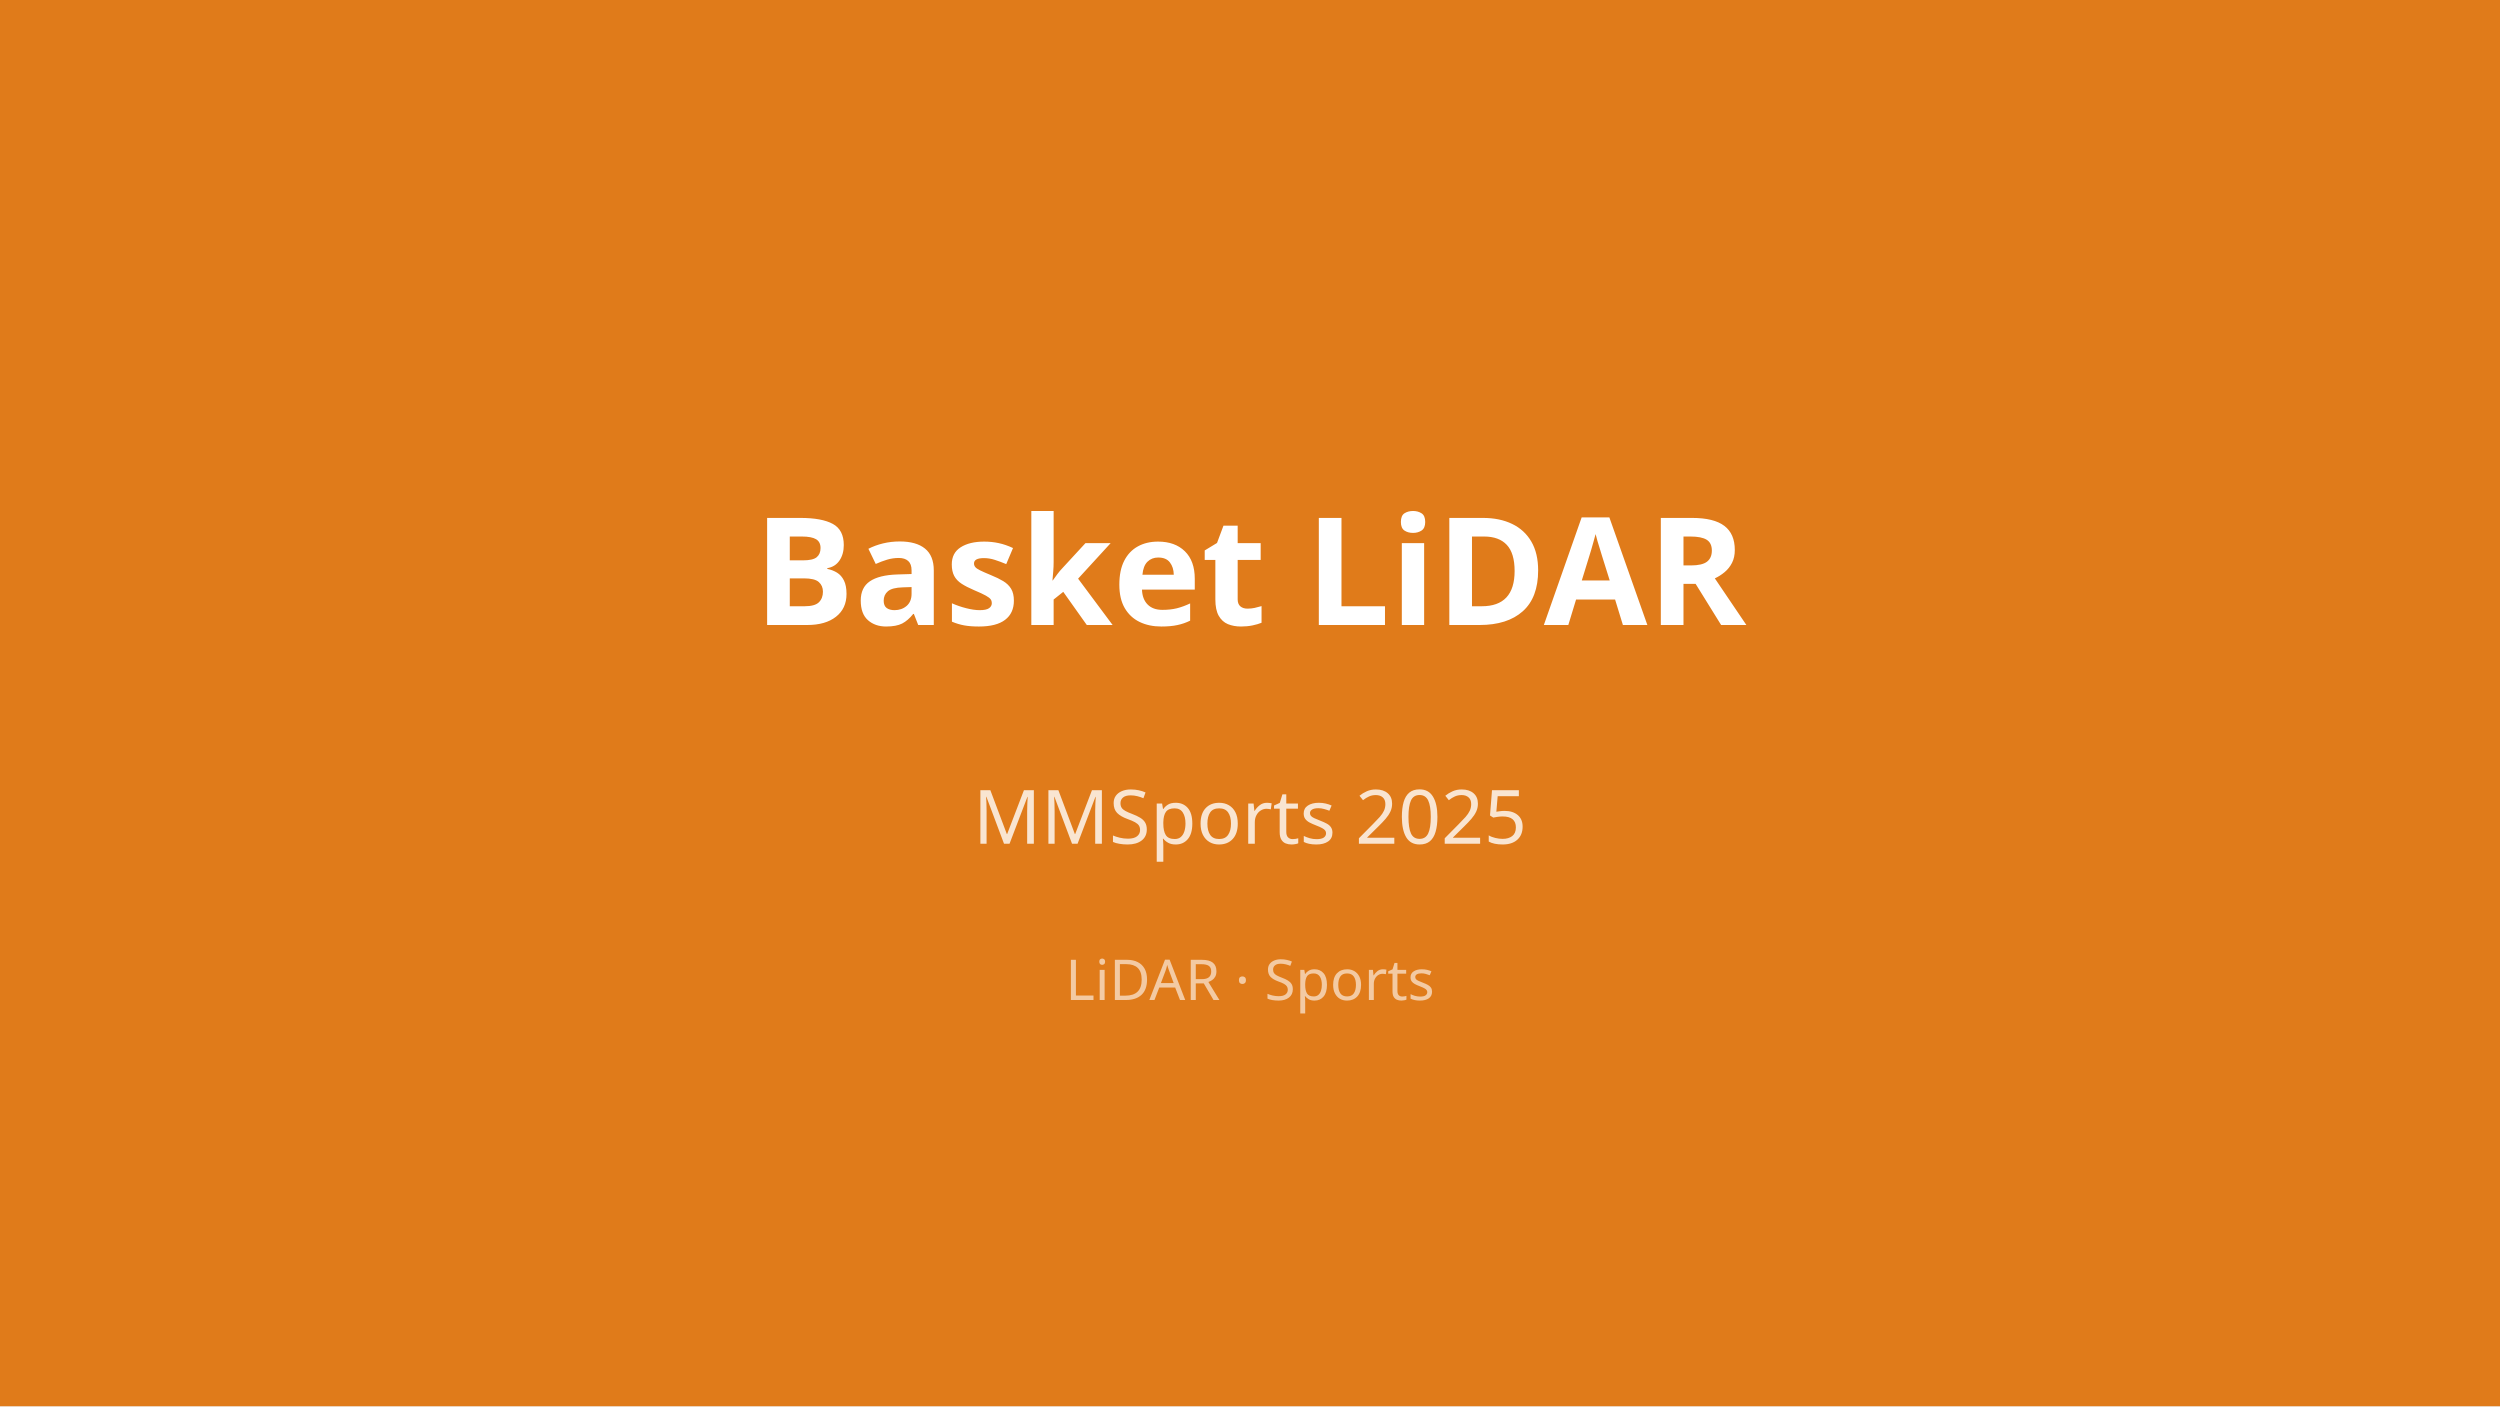
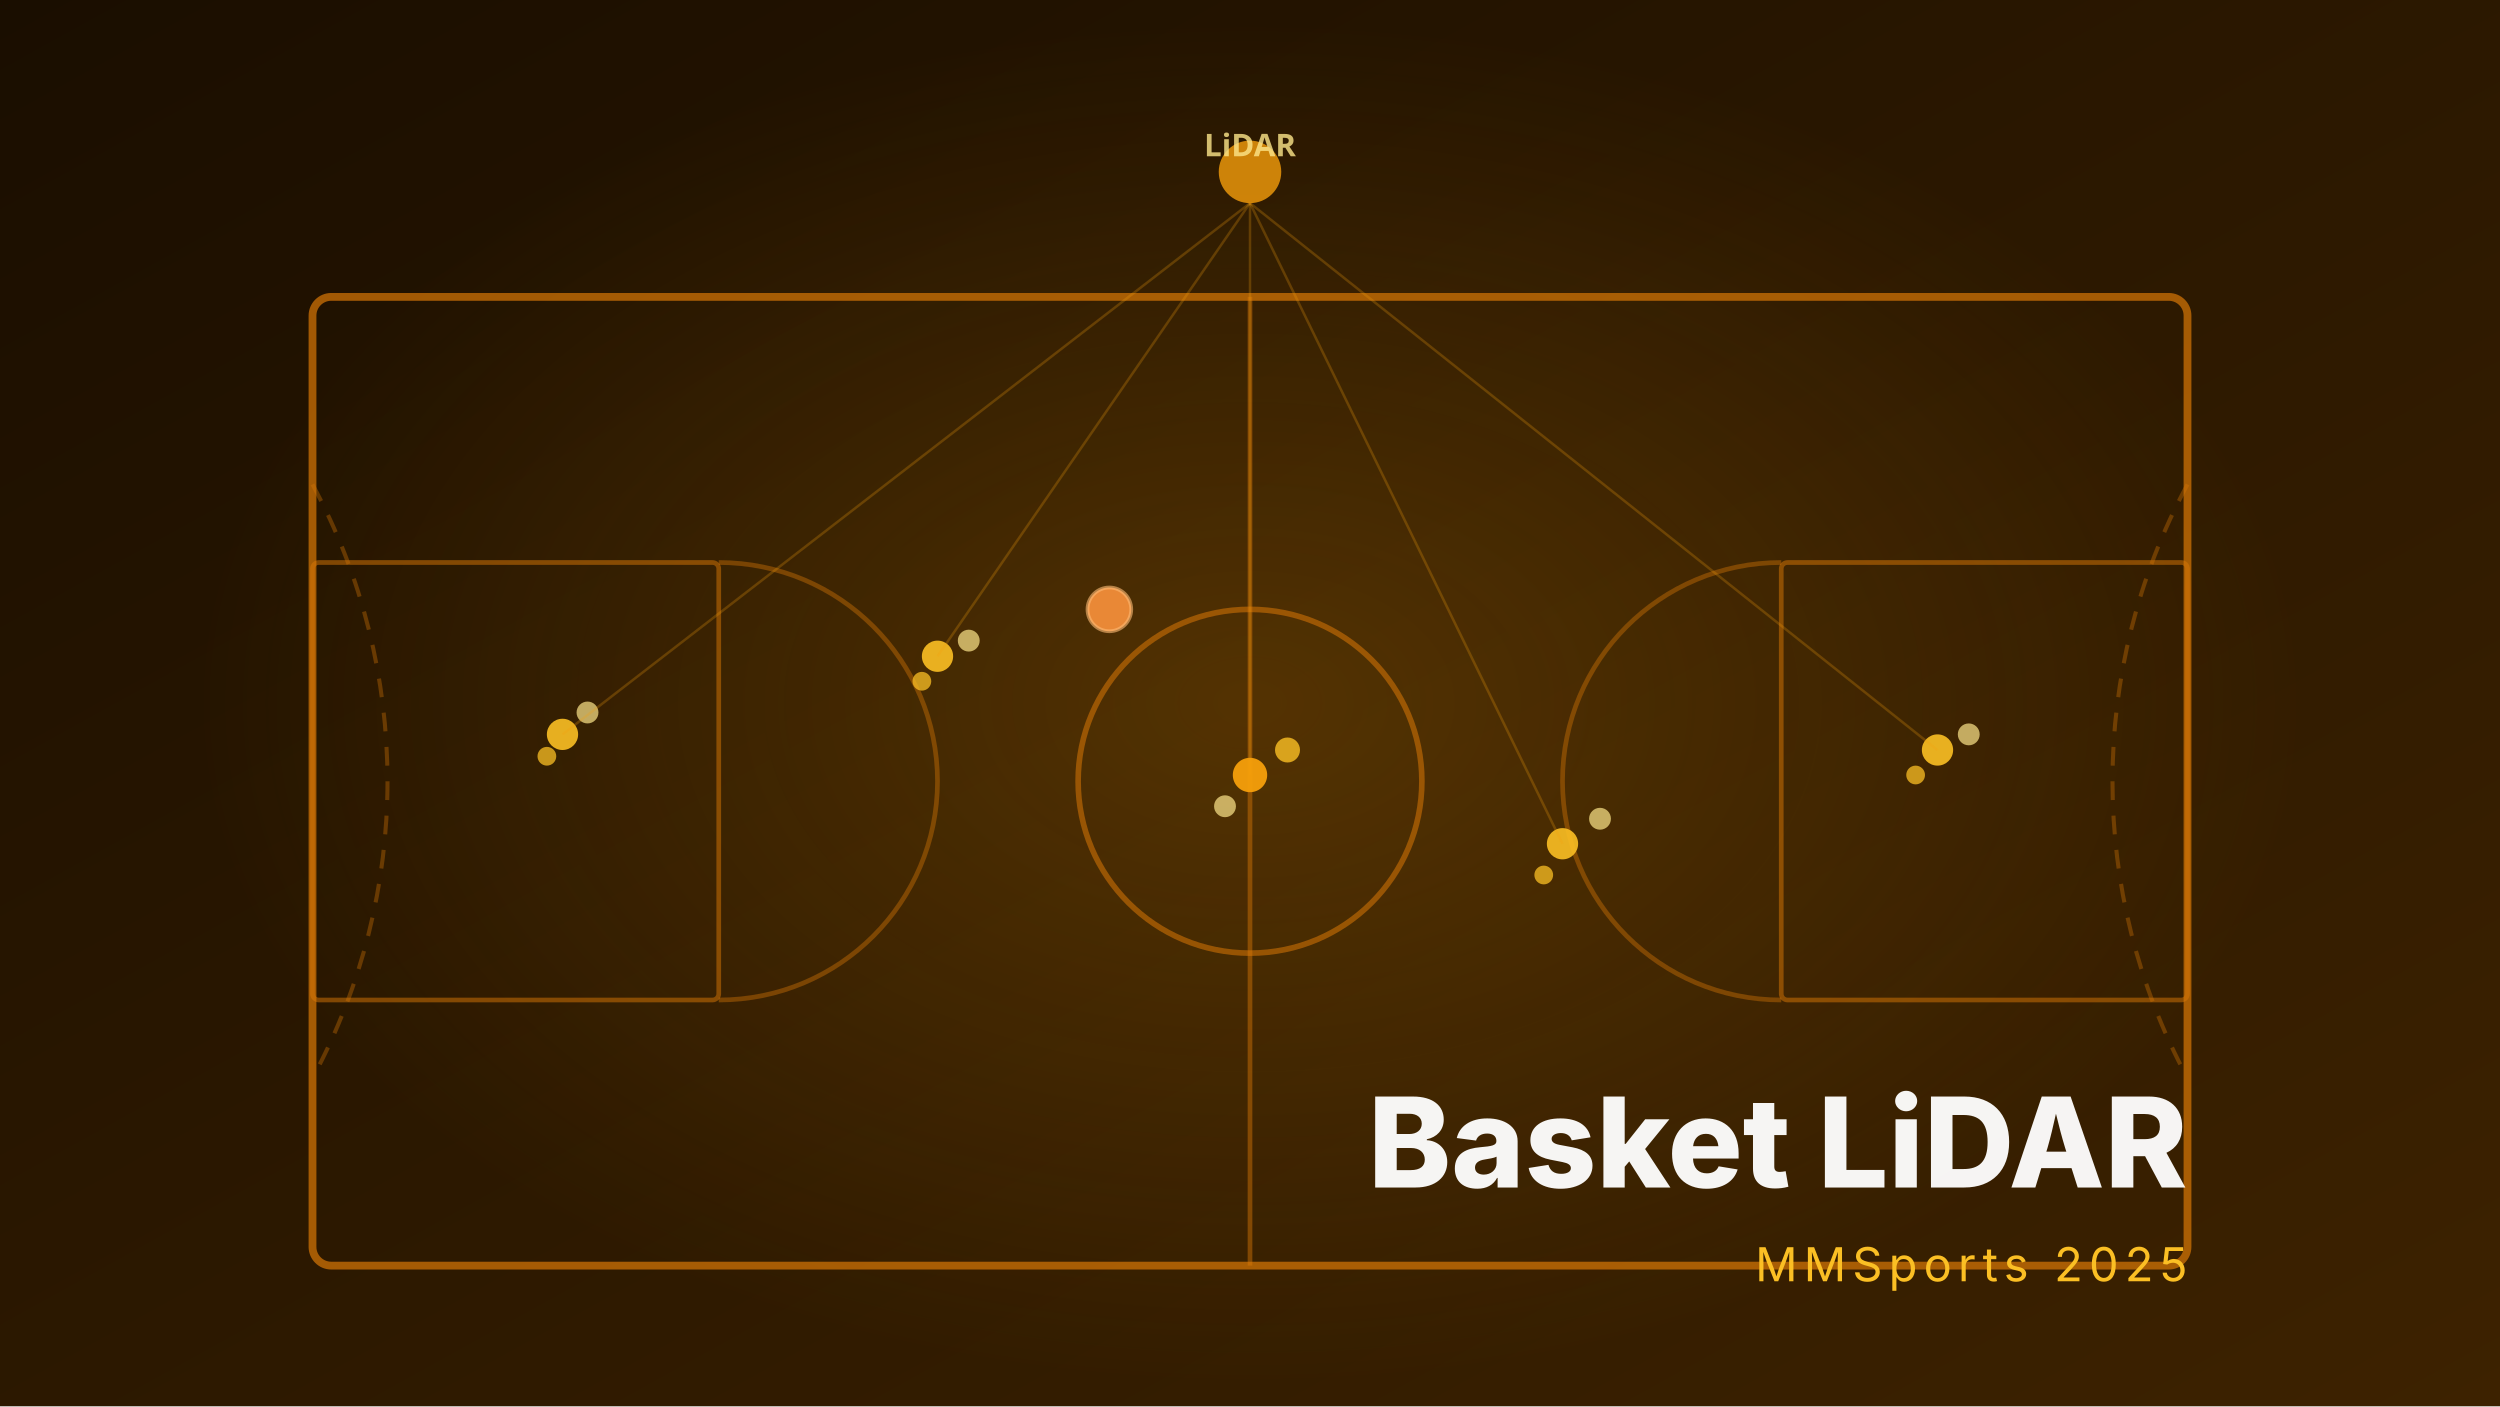
<svg xmlns="http://www.w3.org/2000/svg" width="800" height="450" viewBox="0 0 800 450">
-   <rect width="800" height="450" fill="#e07b1a" />
-   <text x="400" y="200" font-family="sans-serif" font-size="48" font-weight="bold" fill="white" text-anchor="middle">Basket LiDAR</text>
-   <text x="400" y="270" font-family="sans-serif" font-size="24" fill="rgba(255,255,255,0.8)" text-anchor="middle">MMSports 2025</text>
-   <text x="400" y="320" font-family="sans-serif" font-size="18" fill="rgba(255,255,255,0.6)" text-anchor="middle">LiDAR · Sports</text>
+   <defs>
+     <linearGradient id="bg" x1="0%" y1="0%" x2="100%" y2="100%">
+       <stop offset="0%" stop-color="#1a0e00" />
+       <stop offset="100%" stop-color="#3d2200" />
+     </linearGradient>
+     <radialGradient id="glow" cx="50%" cy="50%" r="50%">
+       <stop offset="0%" stop-color="#f59e0b" stop-opacity="0.2" />
+       <stop offset="100%" stop-color="#f59e0b" stop-opacity="0" />
+     </radialGradient>
+   </defs>
+   <rect width="800" height="450" fill="url(#bg)" />
+   <ellipse cx="400" cy="225" rx="340" ry="220" fill="url(#glow)" />
+   <rect x="100" y="95" width="600" height="310" rx="6" fill="none" stroke="#d97706" stroke-width="2.5" opacity="0.7" />
+   <circle cx="400" cy="250" r="55" fill="none" stroke="#d97706" stroke-width="1.8" opacity="0.55" />
+   <line x1="400" y1="95" x2="400" y2="405" stroke="#d97706" stroke-width="1.5" opacity="0.45" />
+   <rect x="100" y="180" width="130" height="140" rx="2" fill="none" stroke="#d97706" stroke-width="1.5" opacity="0.5" />
+   <path d="M 230 180 A 70 70 0 0 1 230 320" fill="none" stroke="#d97706" stroke-width="1.5" opacity="0.4" />
+   <rect x="570" y="180" width="130" height="140" rx="2" fill="none" stroke="#d97706" stroke-width="1.5" opacity="0.5" />
+   <path d="M 570 180 A 70 70 0 0 0 570 320" fill="none" stroke="#d97706" stroke-width="1.5" opacity="0.4" />
+   <path d="M 100 155 A 200 200 0 0 1 100 345" fill="none" stroke="#d97706" stroke-width="1.3" opacity="0.35" stroke-dasharray="6 5" />
+   <path d="M 700 155 A 200 200 0 0 0 700 345" fill="none" stroke="#d97706" stroke-width="1.3" opacity="0.35" stroke-dasharray="6 5" />
+   <circle cx="180" cy="235" r="5" fill="#fbbf24" opacity="0.9" />
+   <circle cx="188" cy="228" r="3.5" fill="#fde68a" opacity="0.7" />
+   <circle cx="175" cy="242" r="3" fill="#fbbf24" opacity="0.75" />
+   <circle cx="300" cy="210" r="5" fill="#fbbf24" opacity="0.9" />
+   <circle cx="310" cy="205" r="3.5" fill="#fde68a" opacity="0.7" />
+   <circle cx="295" cy="218" r="3" fill="#fbbf24" opacity="0.75" />
+   <circle cx="400" cy="248" r="5.5" fill="#f59e0b" opacity="0.95" />
+   <circle cx="412" cy="240" r="4" fill="#fbbf24" opacity="0.8" />
+   <circle cx="392" cy="258" r="3.5" fill="#fde68a" opacity="0.7" />
+   <circle cx="500" cy="270" r="5" fill="#fbbf24" opacity="0.9" />
+   <circle cx="512" cy="262" r="3.5" fill="#fde68a" opacity="0.7" />
+   <circle cx="494" cy="280" r="3" fill="#fbbf24" opacity="0.75" />
+   <circle cx="620" cy="240" r="5" fill="#fbbf24" opacity="0.9" />
+   <circle cx="630" cy="235" r="3.5" fill="#fde68a" opacity="0.7" />
+   <circle cx="613" cy="248" r="3" fill="#fbbf24" opacity="0.75" />
+   <circle cx="355" cy="195" r="7" fill="#fb923c" opacity="0.9" />
+   <circle cx="355" cy="195" r="7" fill="none" stroke="#fdba74" stroke-width="1.2" opacity="0.6" />
+   <circle cx="400" cy="55" r="10" fill="#f59e0b" opacity="0.8" />
+   <line x1="400" y1="65" x2="180" y2="235" stroke="#f59e0b" stroke-width="0.8" opacity="0.25" />
+   <line x1="400" y1="65" x2="300" y2="210" stroke="#f59e0b" stroke-width="0.8" opacity="0.25" />
+   <line x1="400" y1="65" x2="400" y2="248" stroke="#f59e0b" stroke-width="0.8" opacity="0.25" />
+   <line x1="400" y1="65" x2="500" y2="270" stroke="#f59e0b" stroke-width="0.8" opacity="0.25" />
+   <line x1="400" y1="65" x2="620" y2="240" stroke="#f59e0b" stroke-width="0.8" opacity="0.25" />
+   <text x="400" y="50" font-family="system-ui,sans-serif" font-size="10" font-weight="700" fill="#fde68a" text-anchor="middle" opacity="0.8">LiDAR</text>
+   <text x="700" y="380" font-family="system-ui,-apple-system,sans-serif" font-size="40" font-weight="800" fill="white" text-anchor="end" opacity="0.95">Basket LiDAR</text>
+   <text x="700" y="410" font-family="system-ui,-apple-system,sans-serif" font-size="15" fill="#fbbf24" text-anchor="end" letter-spacing="2">MMSports 2025</text>
</svg>
